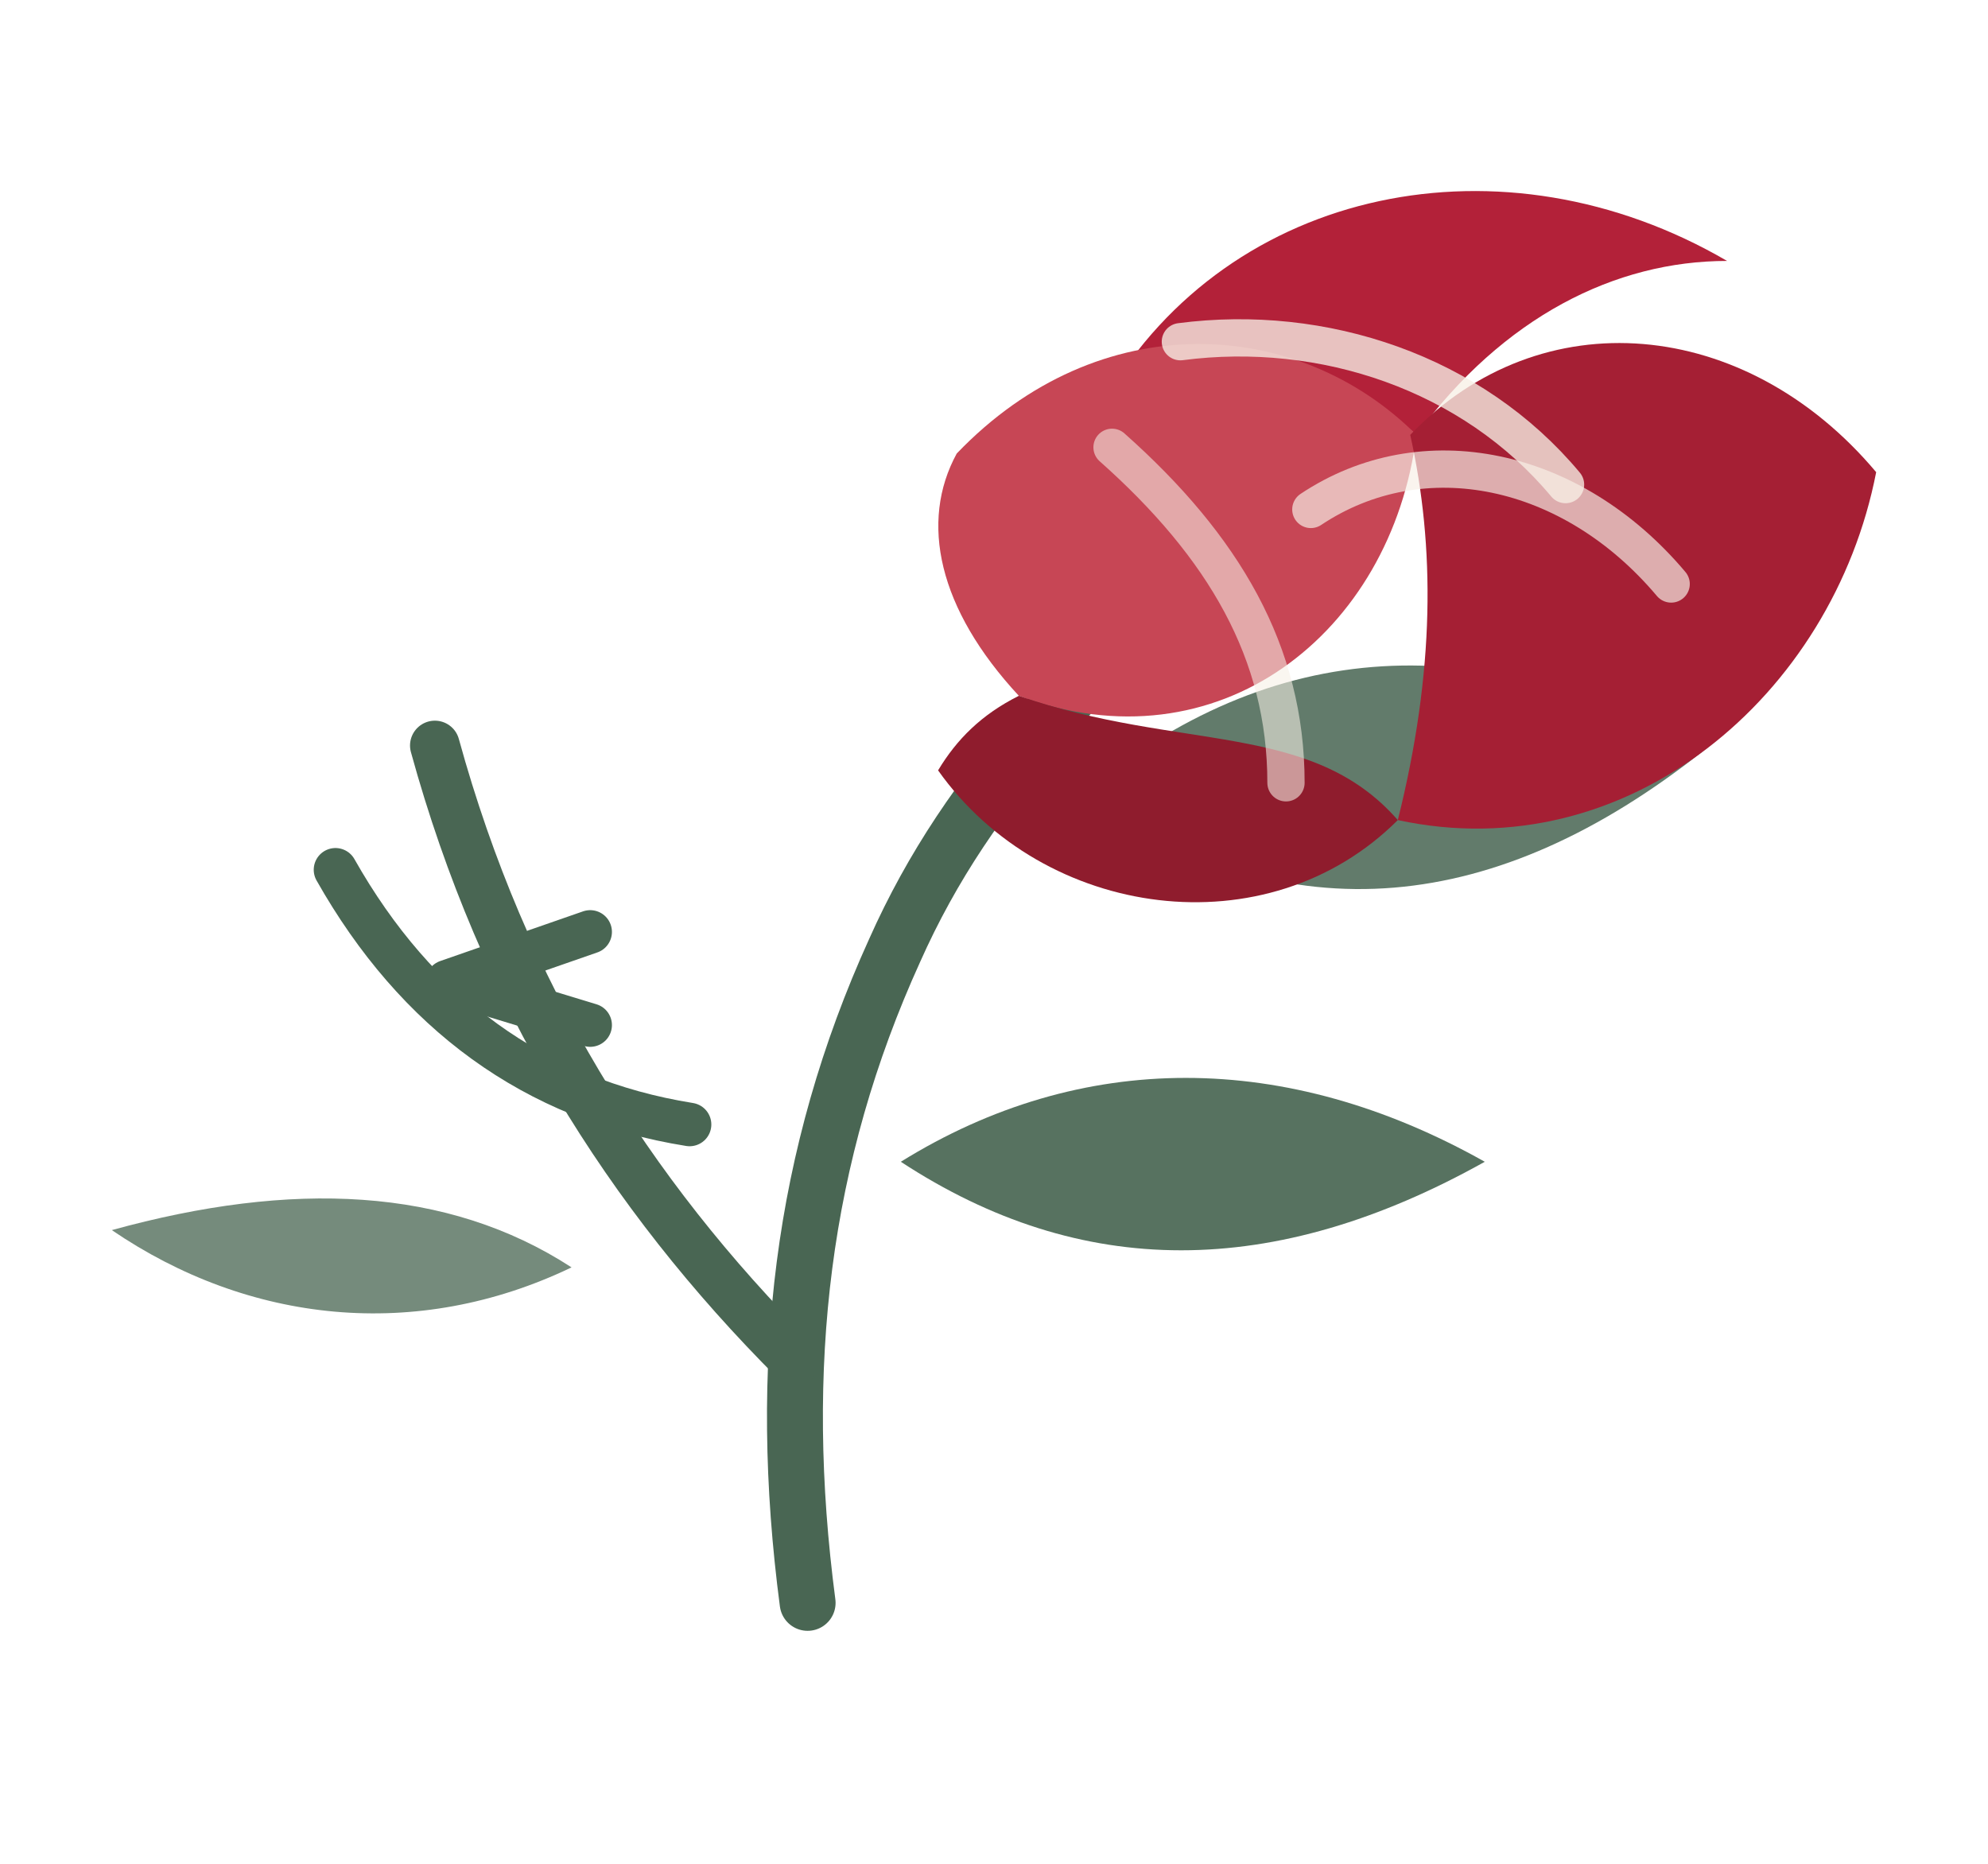
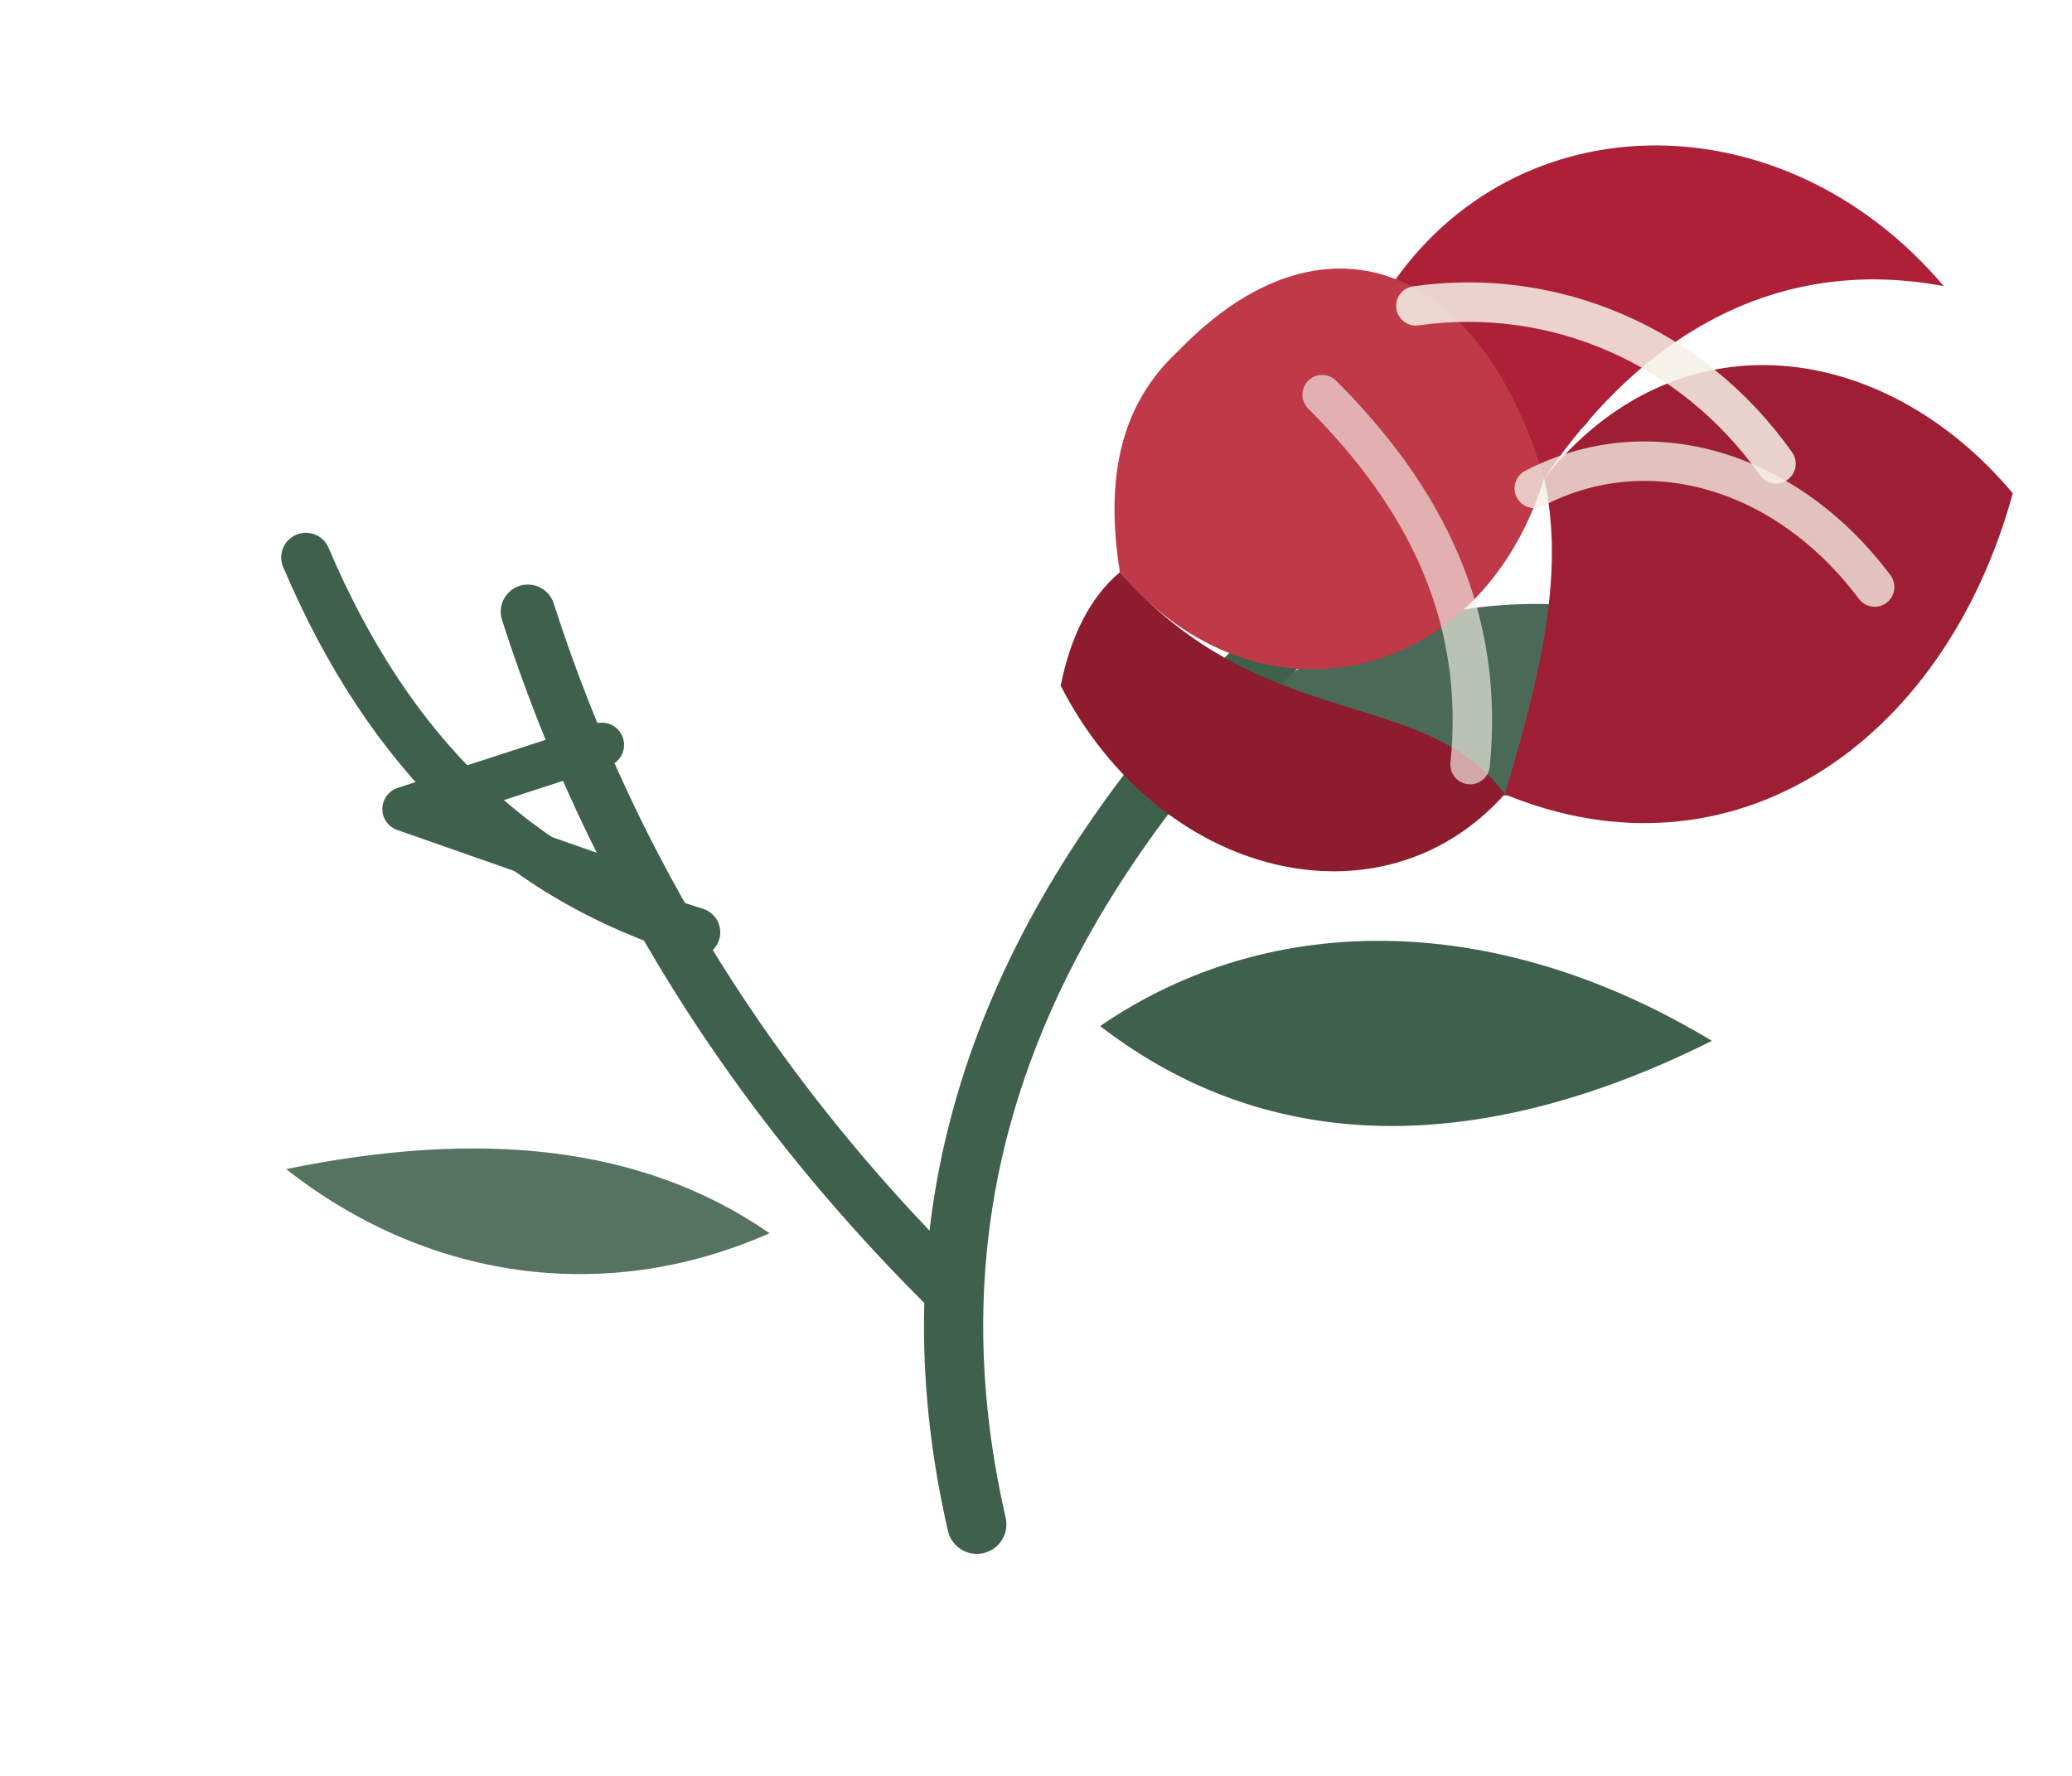
- <svg xmlns="http://www.w3.org/2000/svg" viewBox="0 0 320 300" role="img" aria-labelledby="title desc">
-   <g fill="none" stroke-linecap="round" stroke-linejoin="round">
-     <path d="M130 258 C125 220 129 186 144 153 C156 126 176 106 204 83" stroke="#496653" stroke-width="9" />
-     <path d="M128 219 C101 192 81 160 70 120" stroke="#496653" stroke-width="8" />
-     <path d="M111 181 C86 177 67 163 54 140" stroke="#496653" stroke-width="7" />
-     <path d="M95 150 L72 158 L95 165" stroke="#496653" stroke-width="7" />
+ <svg xmlns="http://www.w3.org/2000/svg" viewBox="0 0 420 360" role="img" aria-labelledby="title desc">
+   <g fill="none" stroke="#3f604b" stroke-linecap="round" stroke-linejoin="round">
+     <path d="M198 309 C184 248 202 196 242 149 C262 126 286 106 317 82" stroke-width="12" />
+     <path d="M191 260 C153 222 124 177 107 124" stroke-width="11" />
+     <path d="M141 189 C105 178 79 153 62 113" stroke-width="10" />
+     <path d="M122 151 L82 164 L122 178" stroke-width="9" />
  </g>
-   <path d="M145 187 C174 169 207 169 239 187 C205 206 174 206 145 187Z" fill="#496653" opacity="0.92" />
-   <path d="M174 128 C205 102 239 101 274 121 C241 147 208 151 174 128Z" fill="#496653" opacity="0.86" />
-   <path d="M92 204 C67 216 40 213 18 198 C47 190 72 191 92 204Z" fill="#496653" opacity="0.76" />
-   <path d="M178 64 C198 30 242 21 278 42 C260 42 242 51 228 70 C213 57 197 52 178 64Z" fill="#b32139" />
-   <path d="M154 73 C177 49 209 51 228 70 C224 102 196 124 164 112 C151 98 148 84 154 73Z" fill="#c74655" />
-   <path d="M227 70 C248 48 281 51 302 76 C295 112 262 140 225 132 C231 108 231 88 227 70Z" fill="#a51f34" />
-   <path d="M164 112 C190 121 211 116 225 132 C204 153 168 148 151 124 C154 119 158 115 164 112Z" fill="#8f1c2d" />
-   <path d="M190 55 C213 52 237 60 252 78" fill="none" stroke="#f7efe6" stroke-width="6" stroke-linecap="round" opacity="0.78" />
-   <path d="M211 82 C229 70 253 75 269 94" fill="none" stroke="#f7efe6" stroke-width="6" stroke-linecap="round" opacity="0.68" />
-   <path d="M179 72 C197 88 207 105 207 126" fill="none" stroke="#f7efe6" stroke-width="6" stroke-linecap="round" opacity="0.58" />
+   <path d="M223 208 C258 184 304 185 347 211 C301 234 258 235 223 208Z" fill="#3f604b" />
+   <path d="M252 143 C287 117 326 116 370 138 C330 166 290 170 252 143Z" fill="#3f604b" opacity=".94" />
+   <path d="M156 250 C122 265 86 259 58 237 C97 229 130 232 156 250Z" fill="#3f604b" opacity=".88" />
+   <path d="M280 61 C305 20 361 19 394 58 C362 52 334 66 313 97 C303 80 293 69 280 61Z" fill="#ae2037" />
+   <path d="M239 71 C268 41 300 53 313 97 C300 139 255 149 227 116 C224 97 227 82 239 71Z" fill="#bf3948" />
+   <path d="M313 97 C340 63 382 69 408 100 C394 151 351 180 305 161 C313 135 317 115 313 97Z" fill="#9e1f33" />
+   <path d="M227 116 C256 149 289 139 305 161 C280 189 235 178 215 139 C217 129 221 121 227 116Z" fill="#8d1c2e" />
+   <path d="M287 62 C315 58 343 70 360 94" fill="none" stroke="#f5efe6" stroke-width="8" stroke-linecap="round" opacity=".86" />
+   <path d="M311 99 C334 87 362 95 380 119" fill="none" stroke="#f5efe6" stroke-width="8" stroke-linecap="round" opacity=".78" />
+   <path d="M268 80 C289 101 301 125 298 155" fill="none" stroke="#f5efe6" stroke-width="8" stroke-linecap="round" opacity=".66" />
</svg>
